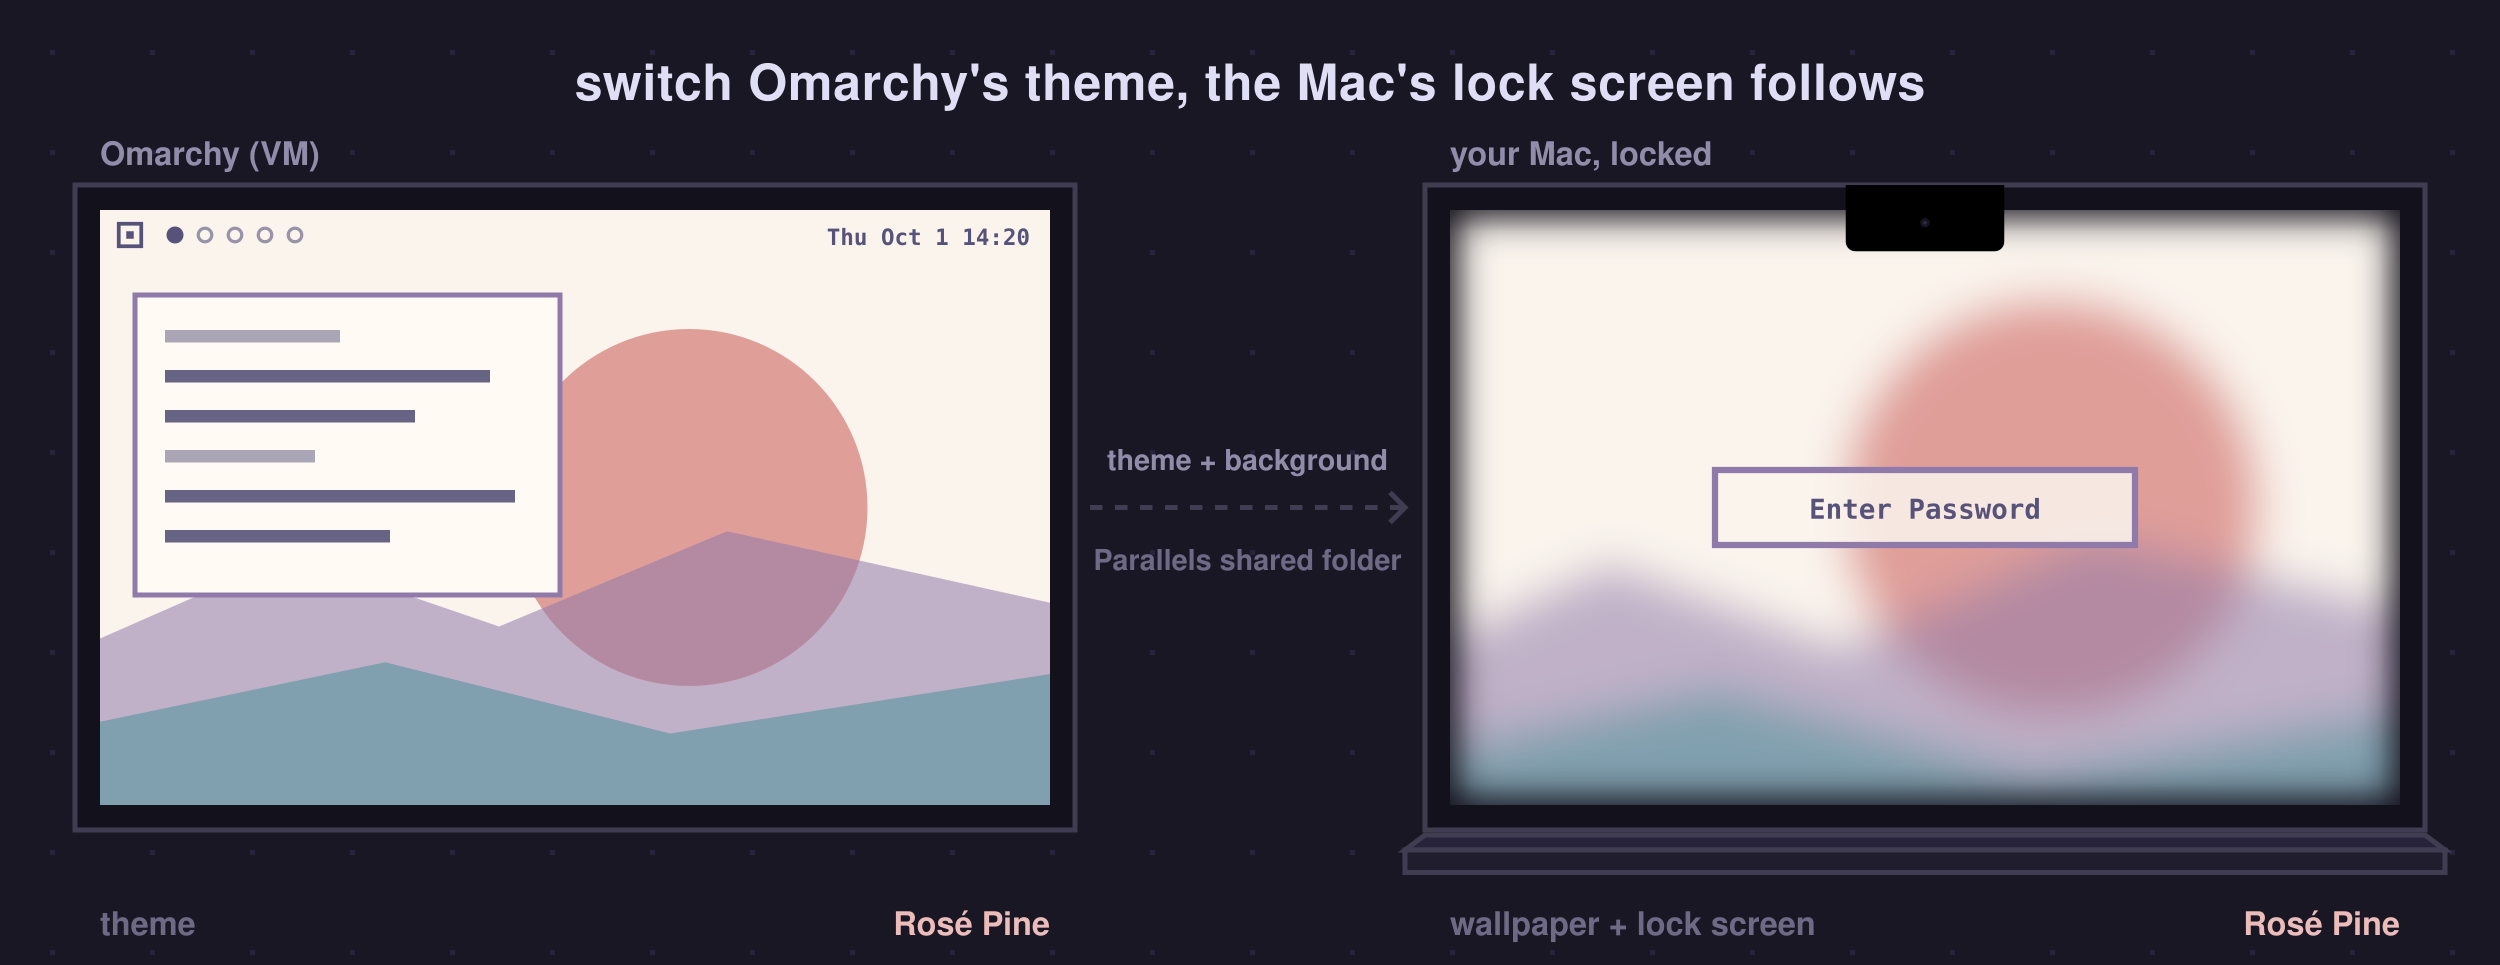
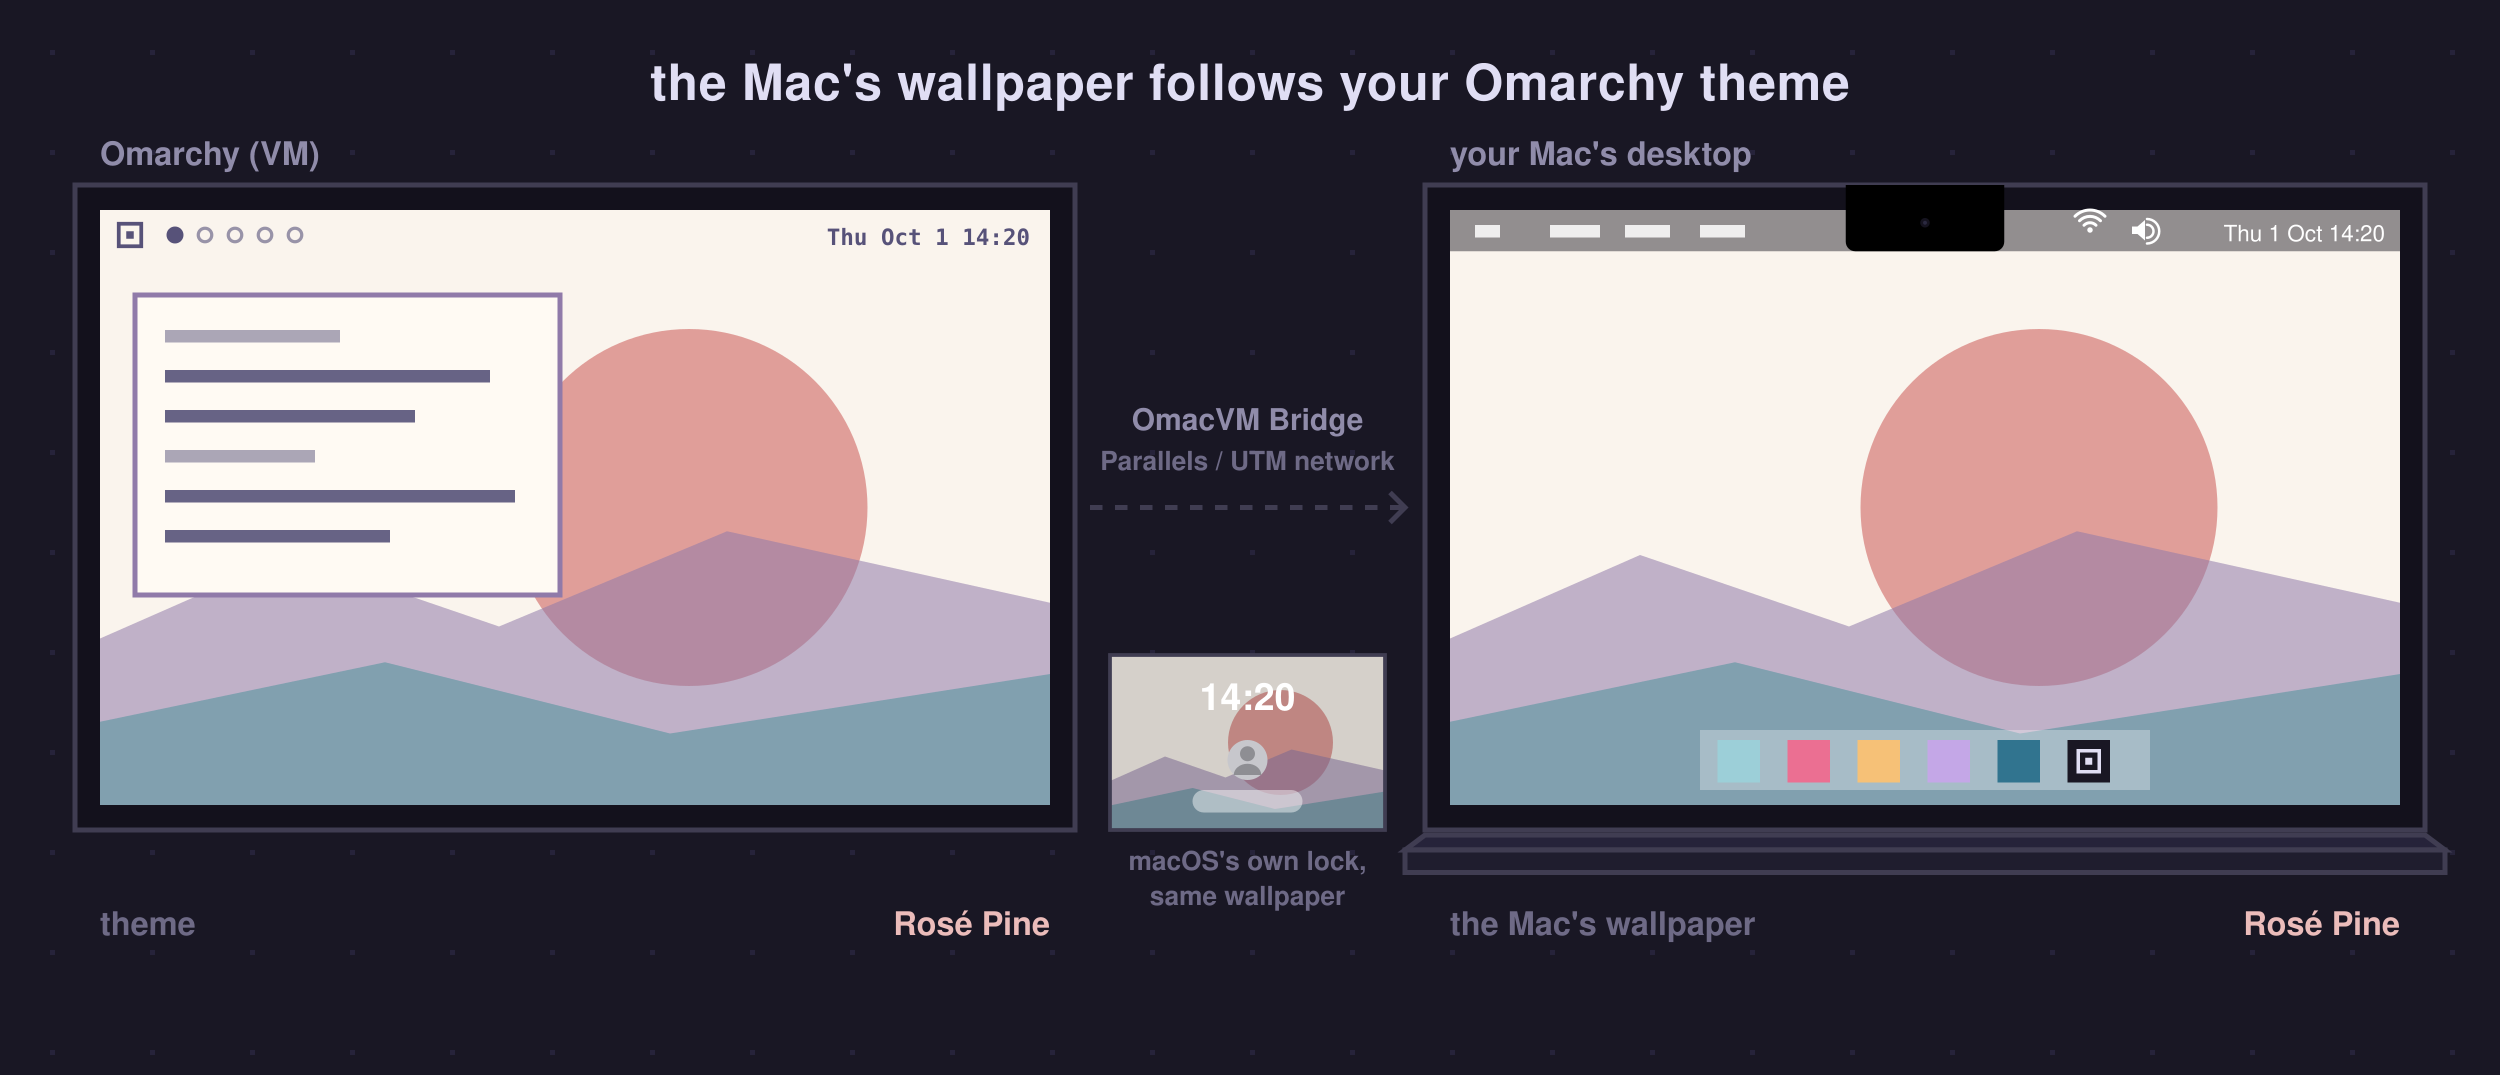
- <svg xmlns="http://www.w3.org/2000/svg" viewBox="0 0 1000 386" width="1000" height="386" role="img" aria-labelledby="t d">
+ <svg xmlns="http://www.w3.org/2000/svg" viewBox="0 0 1000 430" width="1000" height="430" role="img" aria-labelledby="t d">
  <defs>
    <pattern id="dots" width="40" height="40" patternUnits="userSpaceOnUse">
      <rect x="20" y="20" width="2" height="2" fill="#26233a" />
    </pattern>
  </defs>
-   <rect width="1000" height="386" fill="#191724" />
-   <rect width="1000" height="386" fill="url(#dots)" />
-   <text x="500" y="40" font-family="-apple-system, BlinkMacSystemFont, 'Segoe UI', Helvetica, Arial, sans-serif" font-size="20" font-weight="600" fill="#e0def4" text-anchor="middle" letter-spacing="0.3">switch Omarchy's theme, the Mac's lock screen follows</text>
+   <rect width="1000" height="430" fill="#191724" />
+   <rect width="1000" height="430" fill="url(#dots)" />
+   <text x="500" y="40" font-family="-apple-system, BlinkMacSystemFont, 'Segoe UI', Helvetica, Arial, sans-serif" font-size="20" font-weight="600" fill="#e0def4" text-anchor="middle" letter-spacing="0.3">the Mac's wallpaper follows your Omarchy theme</text>
  <text x="40" y="66" font-family="-apple-system, BlinkMacSystemFont, 'Segoe UI', Helvetica, Arial, sans-serif" font-size="13" font-weight="600" fill="#908caa" text-anchor="start">Omarchy (VM)</text>
  <rect x="30" y="74" width="400" height="258" fill="#13111c" stroke="#403d52" stroke-width="2" />
  <g opacity="1">
    <animate attributeName="opacity" dur="12.6s" repeatCount="indefinite" keyTimes="0;0.238;0.262;0.849;0.873;1" values="1;1;0;0;1;1" />
    <rect x="40" y="84" width="380" height="238" fill="#faf4ed" />
    <circle cx="275.6" cy="203.0" r="71.4" fill="#d7827e" opacity="0.75" />
    <polygon points="40,255.4 116.0,222.0 199.6,250.6 290.8,212.5 420,241.1 420,322 40,322" fill="#907aa9" opacity="0.55" />
    <polygon points="40,288.7 154.0,264.9 268.0,293.4 420,269.6 420,322 40,322" fill="#56949f" opacity="0.6" />
    <rect x="40" y="84" width="380" height="20" fill="#faf4ed" />
    <rect x="47.5" y="89.5" width="9.0" height="9.0" fill="none" stroke="#575279" stroke-width="1.5" />
    <rect x="50.5" y="92.5" width="3.0" height="3.0" fill="#575279" />
    <circle cx="70" cy="94" r="3.4" fill="#575279" />
    <circle cx="82" cy="94" r="2.7" fill="none" stroke="#575279" stroke-width="1.3" opacity="0.6" />
    <circle cx="94" cy="94" r="2.7" fill="none" stroke="#575279" stroke-width="1.3" opacity="0.6" />
    <circle cx="106" cy="94" r="2.7" fill="none" stroke="#575279" stroke-width="1.3" opacity="0.6" />
    <circle cx="118" cy="94" r="2.7" fill="none" stroke="#575279" stroke-width="1.3" opacity="0.6" />
    <text x="412" y="98" font-family="ui-monospace, 'SF Mono', Menlo, monospace" font-size="9" font-weight="600" fill="#575279" text-anchor="end">Thu Oct 1 14:20</text>
    <rect x="54" y="118" width="170" height="120" fill="#fffaf3" stroke="#907aa9" stroke-width="2" />
    <rect x="66" y="132" width="70" height="5" fill="#575279" opacity="0.5" />
    <rect x="66" y="148" width="130" height="5" fill="#575279" opacity="0.9" />
    <rect x="66" y="164" width="100" height="5" fill="#575279" opacity="0.9" />
    <rect x="66" y="180" width="60" height="5" fill="#575279" opacity="0.5" />
    <rect x="66" y="196" width="140" height="5" fill="#575279" opacity="0.9" />
    <rect x="66" y="212" width="90" height="5" fill="#575279" opacity="0.9" />
  </g>
  <g opacity="0">
    <animate attributeName="opacity" dur="12.6s" repeatCount="indefinite" keyTimes="0;0.214;0.238;0.556;0.579;1" values="0;0;1;1;0;0" />
    <rect x="40" y="84" width="380" height="238" fill="#1a1b26" />
    <circle cx="275.6" cy="203.0" r="71.4" fill="#7aa2f7" opacity="0.75" />
    <polygon points="40,255.4 116.0,222.0 199.6,250.6 290.8,212.5 420,241.1 420,322 40,322" fill="#bb9af7" opacity="0.55" />
    <polygon points="40,288.7 154.0,264.9 268.0,293.4 420,269.6 420,322 40,322" fill="#2ac3de" opacity="0.6" />
    <rect x="40" y="84" width="380" height="20" fill="#1a1b26" />
    <rect x="47.5" y="89.5" width="9.0" height="9.0" fill="none" stroke="#c0caf5" stroke-width="1.5" />
    <rect x="50.5" y="92.5" width="3.0" height="3.0" fill="#c0caf5" />
    <circle cx="70" cy="94" r="3.4" fill="#c0caf5" />
    <circle cx="82" cy="94" r="2.7" fill="none" stroke="#c0caf5" stroke-width="1.3" opacity="0.6" />
    <circle cx="94" cy="94" r="2.7" fill="none" stroke="#c0caf5" stroke-width="1.3" opacity="0.6" />
    <circle cx="106" cy="94" r="2.7" fill="none" stroke="#c0caf5" stroke-width="1.3" opacity="0.6" />
    <circle cx="118" cy="94" r="2.7" fill="none" stroke="#c0caf5" stroke-width="1.3" opacity="0.6" />
    <text x="412" y="98" font-family="ui-monospace, 'SF Mono', Menlo, monospace" font-size="9" font-weight="600" fill="#c0caf5" text-anchor="end">Thu Oct 1 14:20</text>
    <rect x="54" y="118" width="170" height="120" fill="#16161e" stroke="#7aa2f7" stroke-width="2" />
    <rect x="66" y="132" width="70" height="5" fill="#c0caf5" opacity="0.5" />
    <rect x="66" y="148" width="130" height="5" fill="#c0caf5" opacity="0.9" />
    <rect x="66" y="164" width="100" height="5" fill="#c0caf5" opacity="0.9" />
    <rect x="66" y="180" width="60" height="5" fill="#c0caf5" opacity="0.5" />
    <rect x="66" y="196" width="140" height="5" fill="#c0caf5" opacity="0.9" />
    <rect x="66" y="212" width="90" height="5" fill="#c0caf5" opacity="0.9" />
  </g>
  <g opacity="0">
    <animate attributeName="opacity" dur="12.6s" repeatCount="indefinite" keyTimes="0;0.532;0.556;0.873;0.897;1" values="0;0;1;1;0;0" />
    <rect x="40" y="84" width="380" height="238" fill="#2d353b" />
    <circle cx="275.6" cy="203.0" r="71.4" fill="#dbbc7f" opacity="0.75" />
    <polygon points="40,255.4 116.0,222.0 199.6,250.6 290.8,212.5 420,241.1 420,322 40,322" fill="#a7c080" opacity="0.55" />
    <polygon points="40,288.7 154.0,264.9 268.0,293.4 420,269.6 420,322 40,322" fill="#83c092" opacity="0.6" />
    <rect x="40" y="84" width="380" height="20" fill="#2d353b" />
    <rect x="47.5" y="89.5" width="9.0" height="9.0" fill="none" stroke="#d3c6aa" stroke-width="1.5" />
    <rect x="50.5" y="92.5" width="3.0" height="3.0" fill="#d3c6aa" />
    <circle cx="70" cy="94" r="3.4" fill="#d3c6aa" />
    <circle cx="82" cy="94" r="2.7" fill="none" stroke="#d3c6aa" stroke-width="1.3" opacity="0.6" />
    <circle cx="94" cy="94" r="2.7" fill="none" stroke="#d3c6aa" stroke-width="1.3" opacity="0.6" />
    <circle cx="106" cy="94" r="2.7" fill="none" stroke="#d3c6aa" stroke-width="1.3" opacity="0.6" />
    <circle cx="118" cy="94" r="2.7" fill="none" stroke="#d3c6aa" stroke-width="1.3" opacity="0.6" />
    <text x="412" y="98" font-family="ui-monospace, 'SF Mono', Menlo, monospace" font-size="9" font-weight="600" fill="#d3c6aa" text-anchor="end">Thu Oct 1 14:20</text>
    <rect x="54" y="118" width="170" height="120" fill="#272e33" stroke="#a7c080" stroke-width="2" />
    <rect x="66" y="132" width="70" height="5" fill="#d3c6aa" opacity="0.5" />
    <rect x="66" y="148" width="130" height="5" fill="#d3c6aa" opacity="0.9" />
    <rect x="66" y="164" width="100" height="5" fill="#d3c6aa" opacity="0.9" />
    <rect x="66" y="180" width="60" height="5" fill="#d3c6aa" opacity="0.5" />
    <rect x="66" y="196" width="140" height="5" fill="#d3c6aa" opacity="0.9" />
    <rect x="66" y="212" width="90" height="5" fill="#d3c6aa" opacity="0.9" />
  </g>
  <g opacity="0">
    <animate attributeName="opacity" dur="12.6s" repeatCount="indefinite" keyTimes="0;0.135;0.151;0.226;0.242;0.452;0.468;0.544;0.559;0.77;0.786;0.861;0.877;1" values="0;0;1;1;0;0;1;1;0;0;1;1;0;0" />
    <rect x="236" y="116" width="168" height="104" fill="#1f1d2e" stroke="#c4a7e7" stroke-width="2" />
    <text x="248" y="136" font-family="-apple-system, BlinkMacSystemFont, 'Segoe UI', Helvetica, Arial, sans-serif" font-size="12" font-weight="700" fill="#e0def4" text-anchor="start">Theme</text>
    <rect x="242" y="144" width="156" height="22" fill="#403d52">
      <animate attributeName="y" dur="12.6s" repeatCount="indefinite" keyTimes="0;0.175;0.198;0.492;0.516;0.809;0.833;1" values="144;144;168;168;192;192;144;144" calcMode="spline" keySplines="0.42 0 0.58 1;0.42 0 0.58 1;0.42 0 0.58 1;0.42 0 0.58 1;0.42 0 0.58 1;0.42 0 0.58 1;0.42 0 0.58 1" />
    </rect>
    <rect x="250" y="150" width="10" height="10" fill="#907aa9" />
    <text x="268" y="160" font-family="-apple-system, BlinkMacSystemFont, 'Segoe UI', Helvetica, Arial, sans-serif" font-size="12" font-weight="600" fill="#e0def4" text-anchor="start">Rosé Pine</text>
    <rect x="250" y="174" width="10" height="10" fill="#7aa2f7" />
    <text x="268" y="184" font-family="-apple-system, BlinkMacSystemFont, 'Segoe UI', Helvetica, Arial, sans-serif" font-size="12" font-weight="600" fill="#e0def4" text-anchor="start">Tokyo Night</text>
    <rect x="250" y="198" width="10" height="10" fill="#a7c080" />
    <text x="268" y="208" font-family="-apple-system, BlinkMacSystemFont, 'Segoe UI', Helvetica, Arial, sans-serif" font-size="12" font-weight="600" fill="#e0def4" text-anchor="start">Everforest</text>
  </g>
  <path d="M436 203h126" stroke="#403d52" stroke-width="2" stroke-dasharray="5 5" />
  <path d="M556 197l6 6l-6 6" fill="none" stroke="#403d52" stroke-width="2" />
-   <text x="499" y="188" font-family="-apple-system, BlinkMacSystemFont, 'Segoe UI', Helvetica, Arial, sans-serif" font-size="11.5" font-weight="600" fill="#908caa" text-anchor="middle">theme + background</text>
-   <text x="499" y="228" font-family="-apple-system, BlinkMacSystemFont, 'Segoe UI', Helvetica, Arial, sans-serif" font-size="11.5" font-weight="600" fill="#6e6a86" text-anchor="middle">Parallels shared folder</text>
-   <rect x="436" y="200" width="7" height="7" fill="#f6c177" opacity="0">
-     <animate attributeName="x" dur="12.6s" repeatCount="indefinite" keyTimes="0;0.246;0.294;1" values="436;436;556;556" />
-     <animate attributeName="opacity" dur="12.6s" repeatCount="indefinite" keyTimes="0;0.245;0.246;0.29;0.294;1" values="0;0;1;1;0;0" />
-   </rect>
-   <rect x="436" y="200" width="7" height="7" fill="#f6c177" opacity="0">
-     <animate attributeName="x" dur="12.6s" repeatCount="indefinite" keyTimes="0;0.564;0.611;1" values="436;436;556;556" />
-     <animate attributeName="opacity" dur="12.6s" repeatCount="indefinite" keyTimes="0;0.563;0.564;0.607;0.611;1" values="0;0;1;1;0;0" />
-   </rect>
-   <rect x="436" y="200" width="7" height="7" fill="#f6c177" opacity="0">
-     <animate attributeName="x" dur="12.6s" repeatCount="indefinite" keyTimes="0;0.881;0.929;1" values="436;436;556;556" />
-     <animate attributeName="opacity" dur="12.6s" repeatCount="indefinite" keyTimes="0;0.88;0.881;0.925;0.929;1" values="0;0;1;1;0;0" />
-   </rect>
-   <text x="580" y="66" font-family="-apple-system, BlinkMacSystemFont, 'Segoe UI', Helvetica, Arial, sans-serif" font-size="13" font-weight="600" fill="#908caa" text-anchor="start">your Mac, locked</text>
+   <text x="499" y="172" font-family="-apple-system, BlinkMacSystemFont, 'Segoe UI', Helvetica, Arial, sans-serif" font-size="12" font-weight="600" fill="#908caa" text-anchor="middle">OmacVM Bridge</text>
+   <text x="499" y="188" font-family="-apple-system, BlinkMacSystemFont, 'Segoe UI', Helvetica, Arial, sans-serif" font-size="10.5" font-weight="600" fill="#6e6a86" text-anchor="middle">Parallels / UTM network</text>
+   <g opacity="0">
+     <animate attributeName="opacity" dur="12.6s" repeatCount="indefinite" keyTimes="0;0.245;0.246;0.294;0.298;1" values="0;0;1;1;0;0" />
+     <g>
+       <animateTransform attributeName="transform" type="translate" dur="12.6s" repeatCount="indefinite" keyTimes="0;0.246;0.298;1" values="440 203;440 203;556 203;556 203" />
+       <rect x="-3.5" y="-3.5" width="7" height="7" fill="#f6c177" />
+       <text x="0" y="22" font-family="-apple-system, BlinkMacSystemFont, 'Segoe UI', Helvetica, Arial, sans-serif" font-size="11" font-weight="600" fill="#f6c177" text-anchor="middle">wallpaper</text>
+     </g>
+   </g>
+   <g opacity="0">
+     <animate attributeName="opacity" dur="12.6s" repeatCount="indefinite" keyTimes="0;0.563;0.564;0.611;0.615;1" values="0;0;1;1;0;0" />
+     <g>
+       <animateTransform attributeName="transform" type="translate" dur="12.6s" repeatCount="indefinite" keyTimes="0;0.564;0.615;1" values="440 203;440 203;556 203;556 203" />
+       <rect x="-3.5" y="-3.5" width="7" height="7" fill="#f6c177" />
+       <text x="0" y="22" font-family="-apple-system, BlinkMacSystemFont, 'Segoe UI', Helvetica, Arial, sans-serif" font-size="11" font-weight="600" fill="#f6c177" text-anchor="middle">wallpaper</text>
+     </g>
+   </g>
+   <g opacity="0">
+     <animate attributeName="opacity" dur="12.6s" repeatCount="indefinite" keyTimes="0;0.88;0.881;0.929;0.932;1" values="0;0;1;1;0;0" />
+     <g>
+       <animateTransform attributeName="transform" type="translate" dur="12.6s" repeatCount="indefinite" keyTimes="0;0.881;0.932;1" values="440 203;440 203;556 203;556 203" />
+       <rect x="-3.5" y="-3.5" width="7" height="7" fill="#f6c177" />
+       <text x="0" y="22" font-family="-apple-system, BlinkMacSystemFont, 'Segoe UI', Helvetica, Arial, sans-serif" font-size="11" font-weight="600" fill="#f6c177" text-anchor="middle">wallpaper</text>
+     </g>
+   </g>
+   <text x="580" y="66" font-family="-apple-system, BlinkMacSystemFont, 'Segoe UI', Helvetica, Arial, sans-serif" font-size="13" font-weight="600" fill="#908caa" text-anchor="start">your Mac's desktop</text>
  <rect x="570" y="74" width="400" height="258" fill="#13111c" stroke="#403d52" stroke-width="2" />
  <polygon points="570,334 970,334 978,340 562,340" fill="#26233a" stroke="#403d52" stroke-width="2" />
  <rect x="562" y="340" width="416" height="9" fill="#1f1d2e" stroke="#403d52" stroke-width="2" />
-   <defs>
-     <filter id="blur" x="580" y="84" width="380" height="238" filterUnits="userSpaceOnUse">
-       <feGaussianBlur stdDeviation="9" />
-     </filter>
-     <clipPath id="lk">
-       <rect x="580" y="84" width="380" height="238" />
-     </clipPath>
-   </defs>
-   <g clip-path="url(#lk)">
-     <g opacity="1">
-       <animate attributeName="opacity" dur="12.6s" repeatCount="indefinite" keyTimes="0;0.302;0.325;0.913;0.936;1" values="1;1;0;0;1;1" />
-       <g filter="url(#blur)">
-         <rect x="560" y="64" width="420" height="278" fill="#faf4ed" />
-         <circle cx="820.4" cy="203.0" r="83.4" fill="#d7827e" opacity="0.75" />
-         <polygon points="560,264.2 644.0,225.2 736.4,258.6 837.2,214.1 980,247.5 980,342 560,342" fill="#907aa9" opacity="0.55" />
-         <polygon points="560,303.1 686.0,275.3 812.0,308.6 980,280.8 980,342 560,342" fill="#56949f" opacity="0.6" />
-       </g>
-       <rect x="686.0" y="188.0" width="168" height="30" fill="#faf4ed" opacity="0.85" />
-       <rect x="686.0" y="188.0" width="168" height="30" fill="none" stroke="#907aa9" stroke-width="2.5" />
-       <text x="770.0" y="207.5" font-family="ui-monospace, 'SF Mono', Menlo, monospace" font-size="11" font-weight="600" fill="#575279" text-anchor="middle">Enter Password</text>
-     </g>
-     <g opacity="0">
-       <animate attributeName="opacity" dur="12.6s" repeatCount="indefinite" keyTimes="0;0.278;0.302;0.619;0.643;1" values="0;0;1;1;0;0" />
-       <g filter="url(#blur)">
-         <rect x="560" y="64" width="420" height="278" fill="#1a1b26" />
-         <circle cx="820.4" cy="203.0" r="83.4" fill="#7aa2f7" opacity="0.75" />
-         <polygon points="560,264.2 644.0,225.2 736.4,258.6 837.2,214.1 980,247.5 980,342 560,342" fill="#bb9af7" opacity="0.55" />
-         <polygon points="560,303.1 686.0,275.3 812.0,308.6 980,280.8 980,342 560,342" fill="#2ac3de" opacity="0.6" />
-       </g>
-       <rect x="686.0" y="188.0" width="168" height="30" fill="#1a1b26" opacity="0.85" />
-       <rect x="686.0" y="188.0" width="168" height="30" fill="none" stroke="#7aa2f7" stroke-width="2.5" />
-       <text x="770.0" y="207.5" font-family="ui-monospace, 'SF Mono', Menlo, monospace" font-size="11" font-weight="600" fill="#c0caf5" text-anchor="middle">Enter Password</text>
-     </g>
-     <g opacity="0">
-       <animate attributeName="opacity" dur="12.6s" repeatCount="indefinite" keyTimes="0;0.595;0.619;0.936;0.96;1" values="0;0;1;1;0;0" />
-       <g filter="url(#blur)">
-         <rect x="560" y="64" width="420" height="278" fill="#2d353b" />
-         <circle cx="820.4" cy="203.0" r="83.4" fill="#dbbc7f" opacity="0.75" />
-         <polygon points="560,264.2 644.0,225.2 736.4,258.6 837.2,214.1 980,247.5 980,342 560,342" fill="#a7c080" opacity="0.55" />
-         <polygon points="560,303.1 686.0,275.3 812.0,308.6 980,280.8 980,342 560,342" fill="#83c092" opacity="0.6" />
-       </g>
-       <rect x="686.0" y="188.0" width="168" height="30" fill="#2d353b" opacity="0.85" />
-       <rect x="686.0" y="188.0" width="168" height="30" fill="none" stroke="#a7c080" stroke-width="2.5" />
-       <text x="770.0" y="207.5" font-family="ui-monospace, 'SF Mono', Menlo, monospace" font-size="11" font-weight="600" fill="#d3c6aa" text-anchor="middle">Enter Password</text>
-     </g>
-   </g>
+   <g opacity="1">
+     <animate attributeName="opacity" dur="12.6s" repeatCount="indefinite" keyTimes="0;0.302;0.325;0.913;0.936;1" values="1;1;0;0;1;1" />
+     <rect x="580" y="84" width="380" height="238" fill="#faf4ed" />
+     <circle cx="815.6" cy="203.0" r="71.4" fill="#d7827e" opacity="0.75" />
+     <polygon points="580,255.4 656.0,222.0 739.6,250.6 830.8,212.5 960,241.1 960,322 580,322" fill="#907aa9" opacity="0.55" />
+     <polygon points="580,288.7 694.0,264.9 808.0,293.4 960,269.6 960,322 580,322" fill="#56949f" opacity="0.6" />
+   </g>
+   <g opacity="0">
+     <animate attributeName="opacity" dur="12.6s" repeatCount="indefinite" keyTimes="0;0.278;0.302;0.619;0.643;1" values="0;0;1;1;0;0" />
+     <rect x="580" y="84" width="380" height="238" fill="#1a1b26" />
+     <circle cx="815.6" cy="203.0" r="71.4" fill="#7aa2f7" opacity="0.75" />
+     <polygon points="580,255.4 656.0,222.0 739.6,250.6 830.8,212.5 960,241.1 960,322 580,322" fill="#bb9af7" opacity="0.55" />
+     <polygon points="580,288.7 694.0,264.9 808.0,293.4 960,269.6 960,322 580,322" fill="#2ac3de" opacity="0.6" />
+   </g>
+   <g opacity="0">
+     <animate attributeName="opacity" dur="12.6s" repeatCount="indefinite" keyTimes="0;0.595;0.619;0.936;0.96;1" values="0;0;1;1;0;0" />
+     <rect x="580" y="84" width="380" height="238" fill="#2d353b" />
+     <circle cx="815.6" cy="203.0" r="71.4" fill="#dbbc7f" opacity="0.75" />
+     <polygon points="580,255.4 656.0,222.0 739.6,250.6 830.8,212.5 960,241.1 960,322 580,322" fill="#a7c080" opacity="0.55" />
+     <polygon points="580,288.7 694.0,264.9 808.0,293.4 960,269.6 960,322 580,322" fill="#83c092" opacity="0.6" />
+   </g>
+   <rect x="580" y="84" width="380" height="16.5" fill="#13111c" opacity="0.45" />
+   <rect x="590" y="90" width="10" height="5" fill="#ffffff" opacity="0.85" />
+   <rect x="620" y="90" width="20" height="5" fill="#ffffff" opacity="0.85" />
+   <rect x="650" y="90" width="18" height="5" fill="#ffffff" opacity="0.85" />
+   <rect x="680" y="90" width="18" height="5" fill="#ffffff" opacity="0.85" />
+   <circle cx="836" cy="92.0" r="1.1" fill="#ffffff" />
+   <path d="M833.6 90.1A3.36 3.36 0 0 1 838.4 90.1" fill="none" stroke="#ffffff" stroke-width="1.2" stroke-linecap="round" />
+   <path d="M831.8 88.3A5.92 5.92 0 0 1 840.2 88.3" fill="none" stroke="#ffffff" stroke-width="1.2" stroke-linecap="round" />
+   <path d="M830.0 86.5A8.48 8.48 0 0 1 842.0 86.5" fill="none" stroke="#ffffff" stroke-width="1.2" stroke-linecap="round" />
+   <path d="M852.8 90.6h2.2l3.0 -2.6v8.2l-3.0 -2.6h-2.2z" fill="#ffffff" />
+   <path d="M858.8 89.9a2.6 2.6 0 0 1 0 5.2" fill="none" stroke="#ffffff" stroke-width="1.0" stroke-linecap="round" />
+   <path d="M858.8 87.6a4.9 4.9 0 0 1 0 9.8" fill="none" stroke="#ffffff" stroke-width="1.0" stroke-linecap="round" />
+   <text x="954" y="96.5" font-family="-apple-system, BlinkMacSystemFont, 'Segoe UI', Helvetica, Arial, sans-serif" font-size="9" font-weight="500" fill="#ffffff" text-anchor="end">Thu 1 Oct 14:20</text>
+   <rect x="680.0" y="292" width="180" height="24" fill="#ffffff" opacity="0.3" />
+   <rect x="687.0" y="296" width="17" height="17" fill="#9ccfd8" />
+   <rect x="715.0" y="296" width="17" height="17" fill="#eb6f92" />
+   <rect x="743.0" y="296" width="17" height="17" fill="#f6c177" />
+   <rect x="771.0" y="296" width="17" height="17" fill="#c4a7e7" />
+   <rect x="799.0" y="296" width="17" height="17" fill="#31748f" />
+   <rect x="827.0" y="296" width="17" height="17" fill="#191724" />
+   <rect x="831.3" y="300.3" width="8.4" height="8.4" fill="none" stroke="#e0def4" stroke-width="1.4" />
+   <rect x="834.1" y="303.1" width="2.8" height="2.8" fill="#e0def4" />
  <path d="M738.3 74H801.7V96.7a3.8 3.8 0 0 1 -3.8 3.8H742.1a3.8 3.8 0 0 1 -3.8 -3.8z" fill="#000" />
  <circle cx="770.0" cy="89.1" r="1.9" fill="#15131f" />
  <circle cx="770.0" cy="89.1" r="0.8" fill="#2b2940" />
  <g opacity="1">
    <animate attributeName="opacity" dur="12.6s" repeatCount="indefinite" keyTimes="0;0.302;0.325;0.913;0.936;1" values="1;1;0;0;1;1" />
    <text x="960" y="374" font-family="-apple-system, BlinkMacSystemFont, 'Segoe UI', Helvetica, Arial, sans-serif" font-size="13" font-weight="600" fill="#ebbcba" text-anchor="end">Rosé Pine</text>
  </g>
  <g opacity="0">
    <animate attributeName="opacity" dur="12.6s" repeatCount="indefinite" keyTimes="0;0.278;0.302;0.619;0.643;1" values="0;0;1;1;0;0" />
    <text x="960" y="374" font-family="-apple-system, BlinkMacSystemFont, 'Segoe UI', Helvetica, Arial, sans-serif" font-size="13" font-weight="600" fill="#7aa2f7" text-anchor="end">Tokyo Night</text>
  </g>
  <g opacity="0">
    <animate attributeName="opacity" dur="12.6s" repeatCount="indefinite" keyTimes="0;0.595;0.619;0.936;0.96;1" values="0;0;1;1;0;0" />
    <text x="960" y="374" font-family="-apple-system, BlinkMacSystemFont, 'Segoe UI', Helvetica, Arial, sans-serif" font-size="13" font-weight="600" fill="#a7c080" text-anchor="end">Everforest</text>
  </g>
  <g opacity="1">
    <animate attributeName="opacity" dur="12.6s" repeatCount="indefinite" keyTimes="0;0.238;0.262;0.849;0.873;1" values="1;1;0;0;1;1" />
    <text x="420" y="374" font-family="-apple-system, BlinkMacSystemFont, 'Segoe UI', Helvetica, Arial, sans-serif" font-size="13" font-weight="600" fill="#ebbcba" text-anchor="end">Rosé Pine</text>
  </g>
  <g opacity="0">
    <animate attributeName="opacity" dur="12.6s" repeatCount="indefinite" keyTimes="0;0.214;0.238;0.556;0.579;1" values="0;0;1;1;0;0" />
    <text x="420" y="374" font-family="-apple-system, BlinkMacSystemFont, 'Segoe UI', Helvetica, Arial, sans-serif" font-size="13" font-weight="600" fill="#7aa2f7" text-anchor="end">Tokyo Night</text>
  </g>
  <g opacity="0">
    <animate attributeName="opacity" dur="12.6s" repeatCount="indefinite" keyTimes="0;0.532;0.556;0.873;0.897;1" values="0;0;1;1;0;0" />
    <text x="420" y="374" font-family="-apple-system, BlinkMacSystemFont, 'Segoe UI', Helvetica, Arial, sans-serif" font-size="13" font-weight="600" fill="#a7c080" text-anchor="end">Everforest</text>
  </g>
  <text x="40" y="374" font-family="-apple-system, BlinkMacSystemFont, 'Segoe UI', Helvetica, Arial, sans-serif" font-size="13" font-weight="600" fill="#6e6a86" text-anchor="start">theme</text>
-   <text x="580" y="374" font-family="-apple-system, BlinkMacSystemFont, 'Segoe UI', Helvetica, Arial, sans-serif" font-size="13" font-weight="600" fill="#6e6a86" text-anchor="start">wallpaper + lock screen</text>
+   <text x="580" y="374" font-family="-apple-system, BlinkMacSystemFont, 'Segoe UI', Helvetica, Arial, sans-serif" font-size="13" font-weight="600" fill="#6e6a86" text-anchor="start">the Mac's wallpaper</text>
+   <defs>
+     <clipPath id="th">
+       <rect x="444" y="262" width="110" height="70" />
+     </clipPath>
+   </defs>
+   <g clip-path="url(#th)">
+     <g opacity="1">
+       <animate attributeName="opacity" dur="12.6s" repeatCount="indefinite" keyTimes="0;0.302;0.325;0.913;0.936;1" values="1;1;0;0;1;1" />
+       <rect x="444" y="262" width="110" height="70" fill="#faf4ed" />
+       <circle cx="512.2" cy="297.0" r="21.0" fill="#d7827e" opacity="0.75" />
+       <polygon points="444,312.4 466.0,302.6 490.2,311.0 516.6,299.8 554,308.2 554,332 444,332" fill="#907aa9" opacity="0.55" />
+       <polygon points="444,322.2 477.0,315.2 510.0,323.6 554,316.6 554,332 444,332" fill="#56949f" opacity="0.6" />
+     </g>
+     <g opacity="0">
+       <animate attributeName="opacity" dur="12.6s" repeatCount="indefinite" keyTimes="0;0.278;0.302;0.619;0.643;1" values="0;0;1;1;0;0" />
+       <rect x="444" y="262" width="110" height="70" fill="#1a1b26" />
+       <circle cx="512.2" cy="297.0" r="21.0" fill="#7aa2f7" opacity="0.75" />
+       <polygon points="444,312.4 466.0,302.6 490.2,311.0 516.6,299.8 554,308.2 554,332 444,332" fill="#bb9af7" opacity="0.55" />
+       <polygon points="444,322.2 477.0,315.2 510.0,323.6 554,316.6 554,332 444,332" fill="#2ac3de" opacity="0.6" />
+     </g>
+     <g opacity="0">
+       <animate attributeName="opacity" dur="12.6s" repeatCount="indefinite" keyTimes="0;0.595;0.619;0.936;0.96;1" values="0;0;1;1;0;0" />
+       <rect x="444" y="262" width="110" height="70" fill="#2d353b" />
+       <circle cx="512.2" cy="297.0" r="21.0" fill="#dbbc7f" opacity="0.75" />
+       <polygon points="444,312.4 466.0,302.6 490.2,311.0 516.6,299.8 554,308.2 554,332 444,332" fill="#a7c080" opacity="0.55" />
+       <polygon points="444,322.2 477.0,315.2 510.0,323.6 554,316.6 554,332 444,332" fill="#83c092" opacity="0.6" />
+     </g>
+     <rect x="444" y="262" width="110" height="70" fill="#000" opacity="0.15" />
+     <text x="499.0" y="284" font-family="-apple-system, BlinkMacSystemFont, 'Segoe UI', Helvetica, Arial, sans-serif" font-size="15" font-weight="700" fill="#ffffff" text-anchor="middle">14:20</text>
+     <circle cx="499.0" cy="304" r="8" fill="#c7c7cc" />
+     <circle cx="499.0" cy="301.5" r="3" fill="#8e8e93" />
+     <path d="M493.5 310a5.5 4.5 0 0 1 11 0z" fill="#8e8e93" />
+     <rect x="477.0" y="316" width="44" height="9" rx="4.5" fill="#ffffff" opacity="0.45" />
+   </g>
+   <rect x="444" y="262" width="110" height="70" fill="none" stroke="#403d52" stroke-width="1.5" />
+   <text x="499.0" y="348" font-family="-apple-system, BlinkMacSystemFont, 'Segoe UI', Helvetica, Arial, sans-serif" font-size="10.5" font-weight="600" fill="#6e6a86" text-anchor="middle">macOS's own lock,</text>
+   <text x="499.0" y="362" font-family="-apple-system, BlinkMacSystemFont, 'Segoe UI', Helvetica, Arial, sans-serif" font-size="10.5" font-weight="600" fill="#6e6a86" text-anchor="middle">same wallpaper</text>
</svg>
